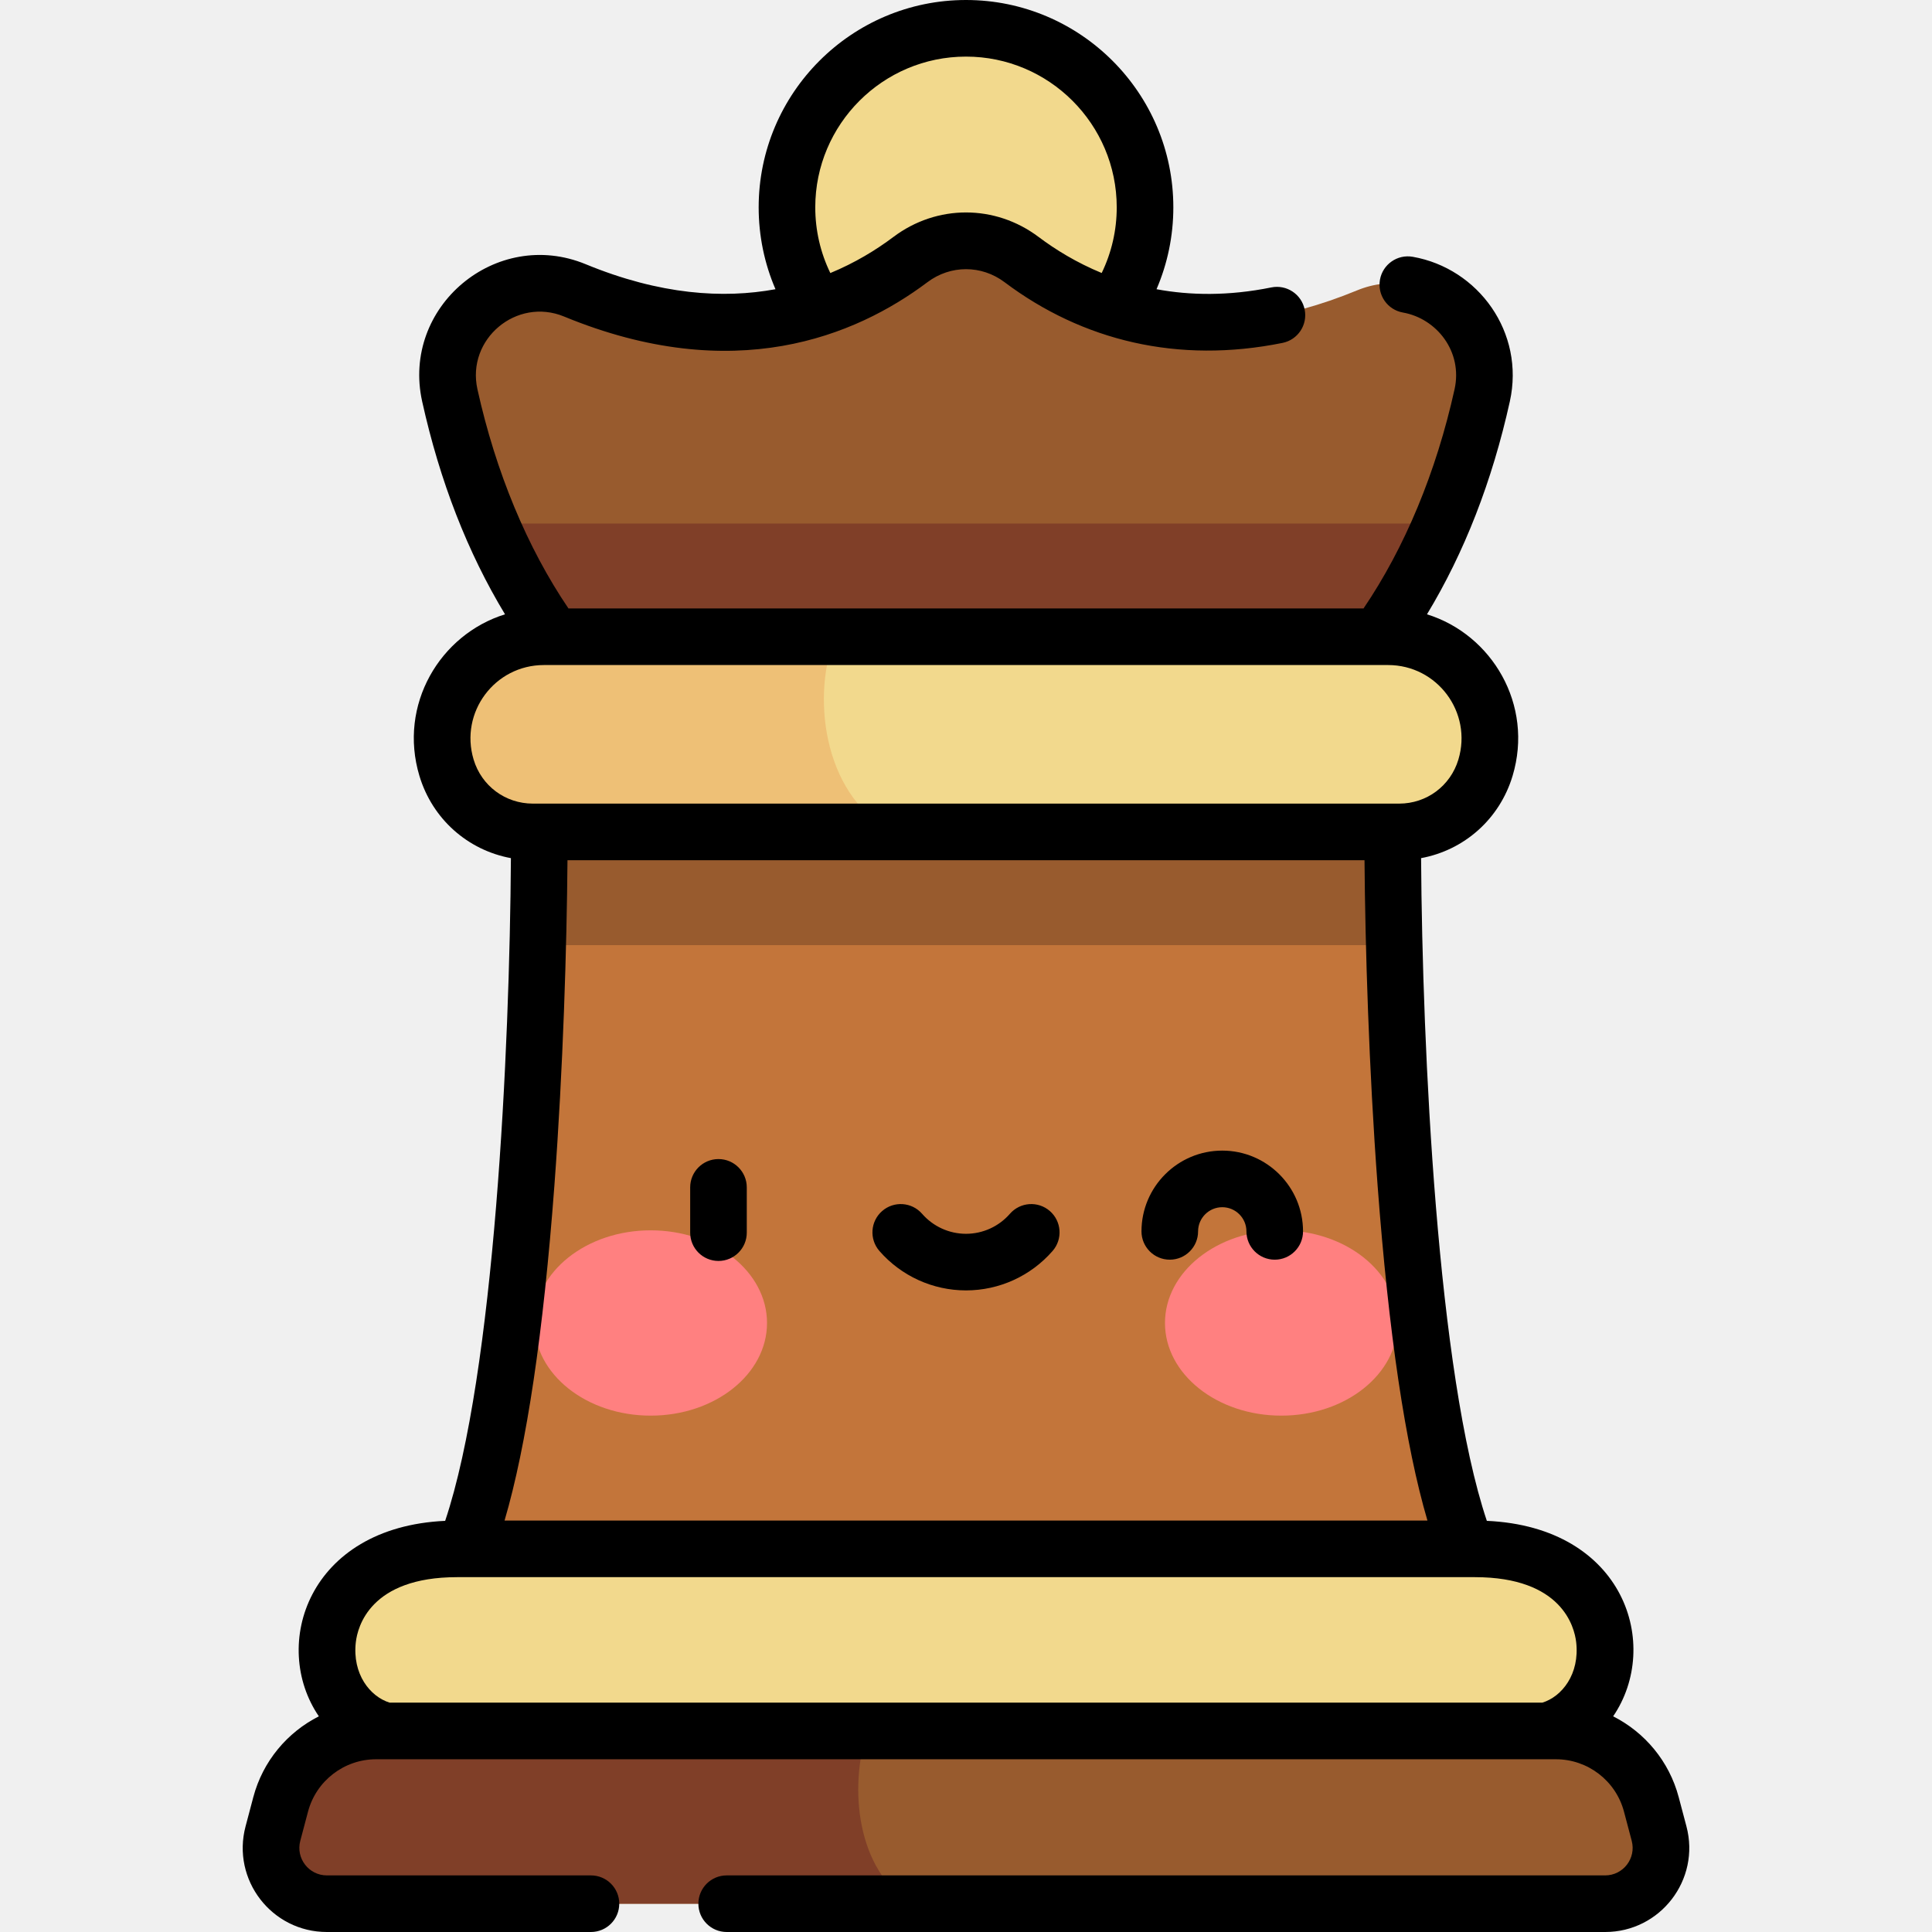
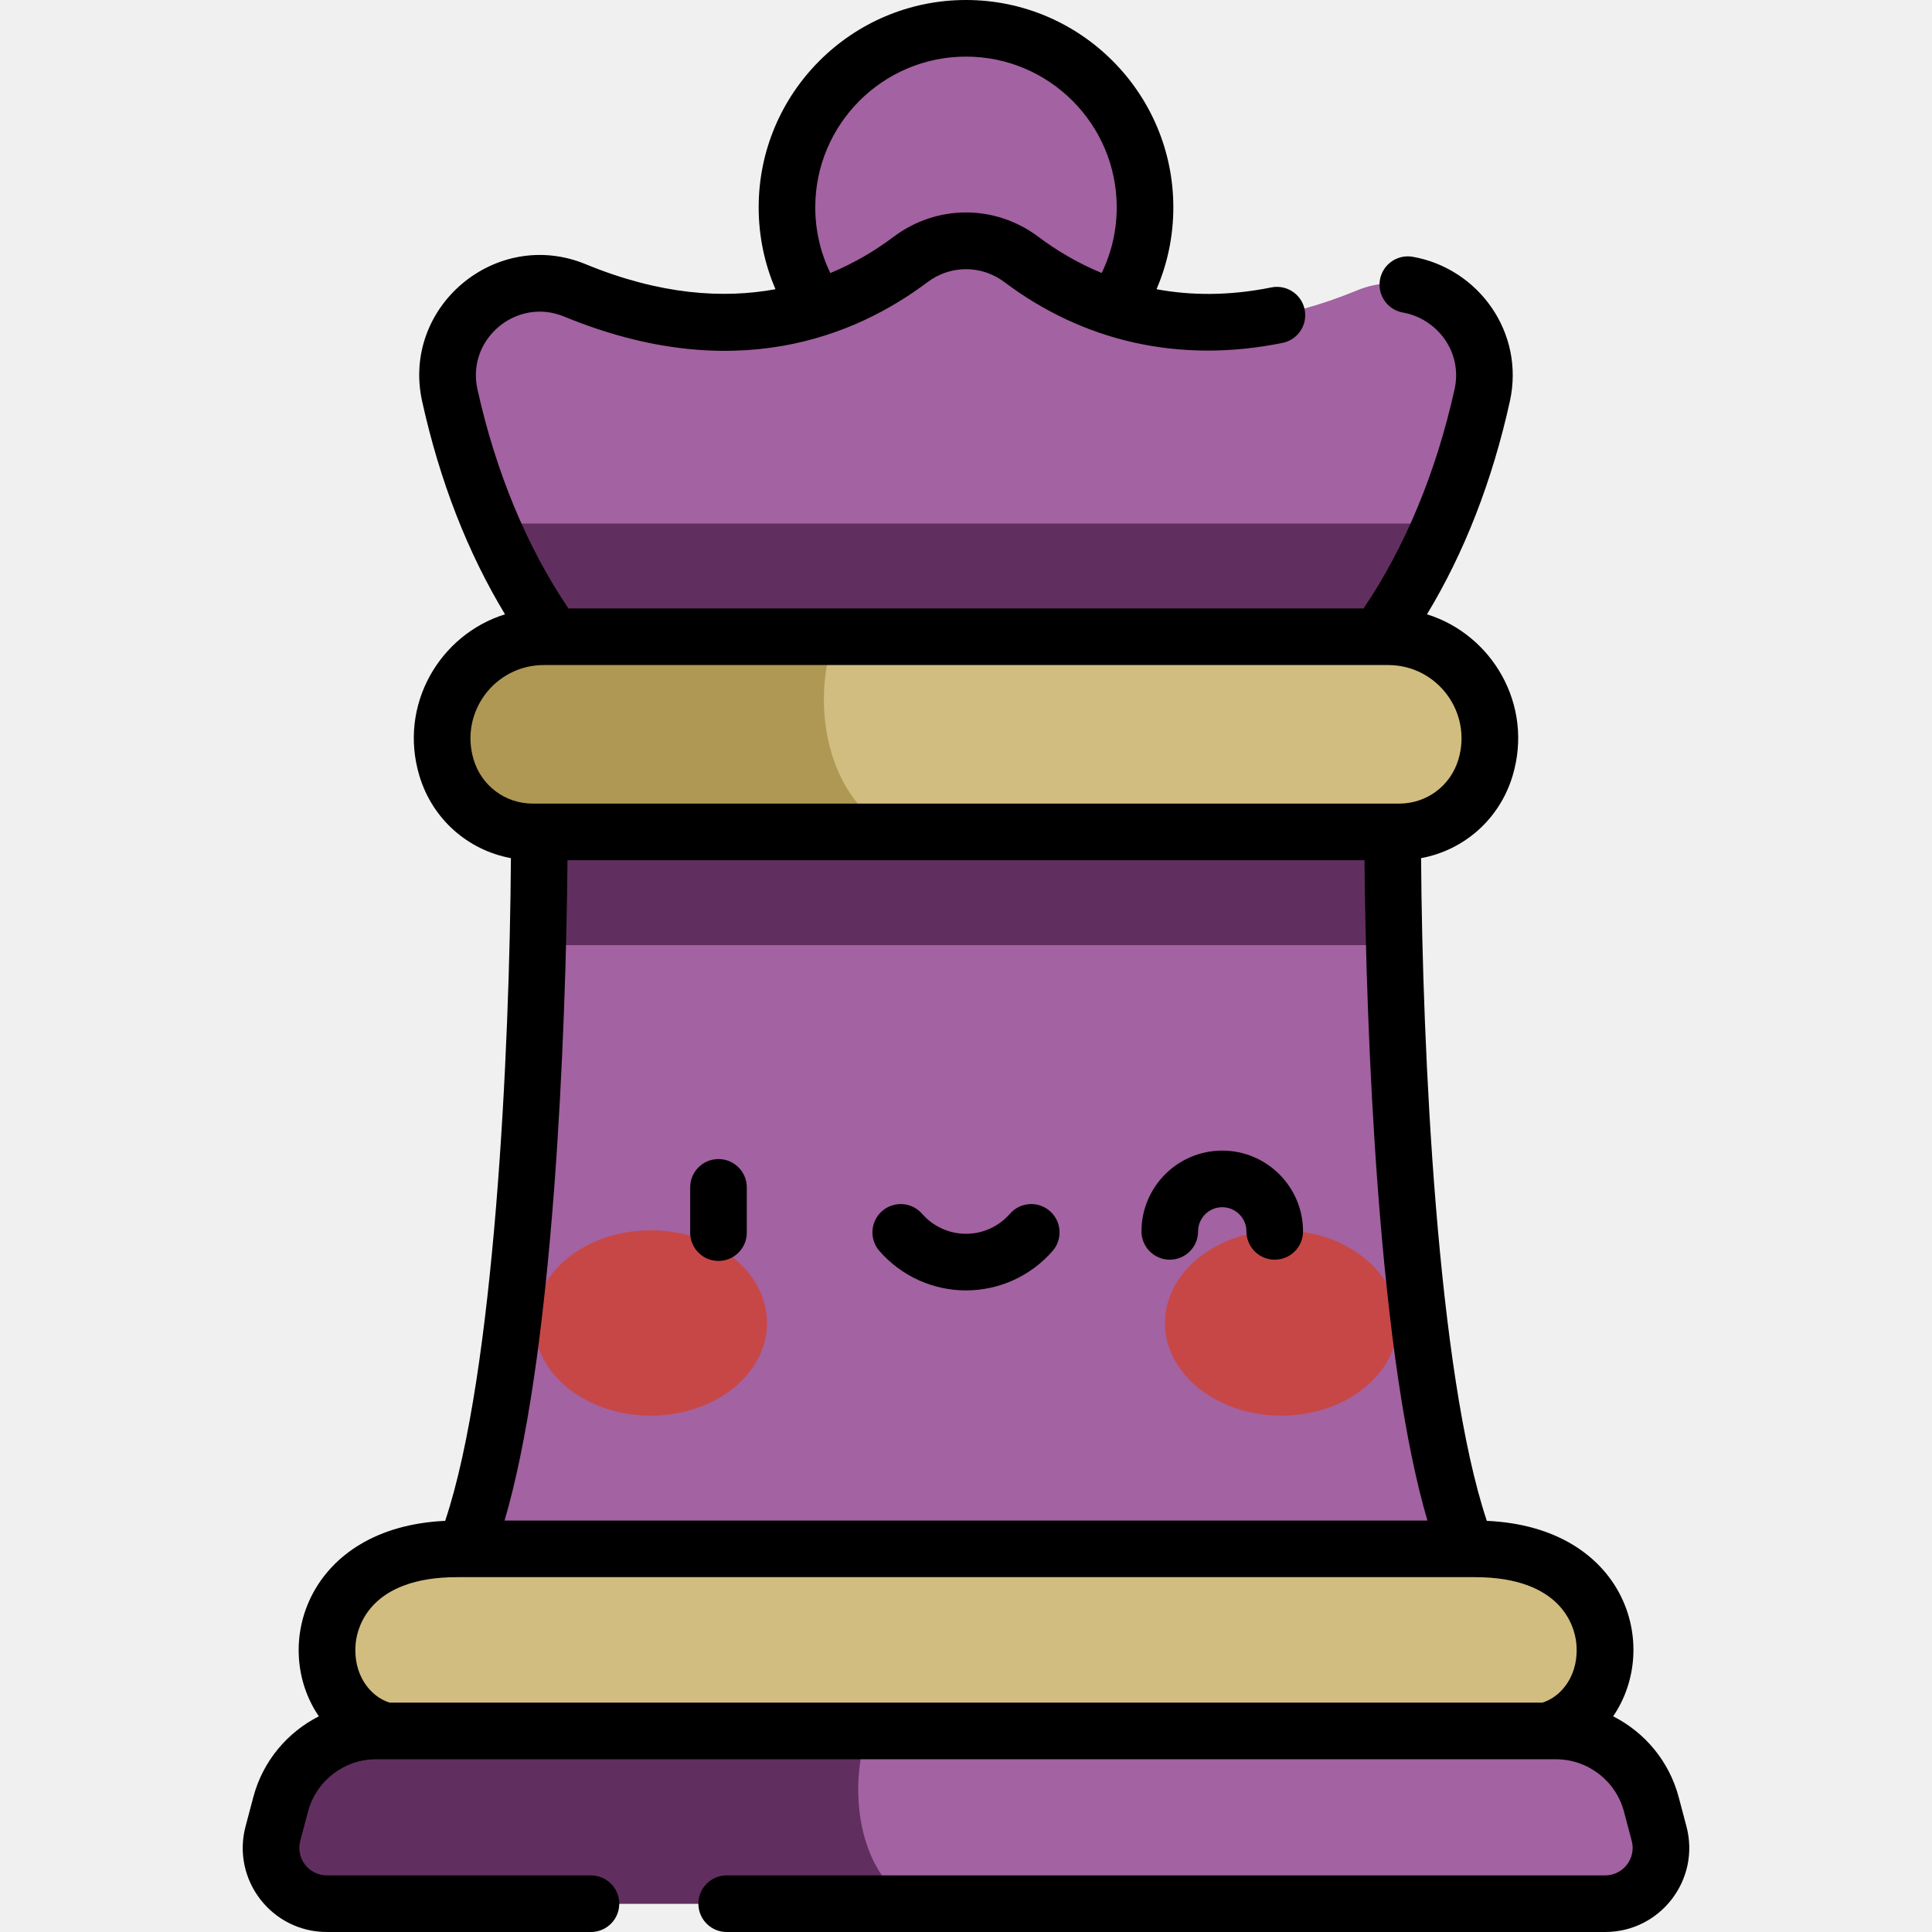
<svg xmlns="http://www.w3.org/2000/svg" id="Capa_1" enable-background="new 0 0 512 512" height="512" viewBox="0 0 512 512" width="512">
+   <style>
+         .queen-dark-main {
+             fill: #a362a1;
+         }
+ 
+         .queen-dark-main-shadow {
+             fill: #612f5f;
+         }
+ 
+         .queen-dark-blush {
+             fill: #c74747
+         }
+ 
+         .accent {
+             fill: #d1bd7f;
+         }
+ 
+         .accent-shadow {
+             fill: #af9854
+         }
+     </style>
  <g>
-     <ellipse cx="256" cy="54.946" fill="#f2d98d" rx="47.446" ry="47.446" transform="matrix(.986 -.169 .169 .986 -5.603 44.034)" />
-     <path d="m365.256 168.742c14.521-20.104 22.941-43.189 27.544-63.973 4.252-19.201-14.978-35.314-33.16-27.817-38.98 16.073-68.821 6.939-88.923-8.172-8.752-6.579-20.682-6.579-29.434 0-20.102 15.111-49.943 24.245-88.923 8.172-18.182-7.497-37.412 8.616-33.16 27.817 4.603 20.783 13.022 43.869 27.544 63.973z" fill="#daa985" style="&#10;    fill: #985b2e;&#10;" />
-     <path d="m388.743 410.462c-16.951-42.815-19.663-152.227-19.663-189.997h-226.16c0 37.77-2.712 147.181-19.663 189.997z" fill="#e7c7af" style="&#10;    fill: #c3753a;&#10;" />
-     <g>
-       <g fill="#fff">
-         <ellipse cx="172.435" cy="350.604" rx="30.834" ry="24.555" style="&#10;    fill: #ff8080;&#10;" />
-         <ellipse cx="339.565" cy="350.604" rx="30.834" ry="24.555" style="&#10;    fill: #ff8080;&#10;" />
-       </g>
+     <ellipse cx="256" cy="54.946" fill="#f2d98d" rx="47.446" ry="47.446" transform="matrix(.986 -.169 .169 .986 -5.603 44.034)" class="queen-dark-main" />
+     <path d="m365.256 168.742c14.521-20.104 22.941-43.189 27.544-63.973 4.252-19.201-14.978-35.314-33.16-27.817-38.98 16.073-68.821 6.939-88.923-8.172-8.752-6.579-20.682-6.579-29.434 0-20.102 15.111-49.943 24.245-88.923 8.172-18.182-7.497-37.412 8.616-33.16 27.817 4.603 20.783 13.022 43.869 27.544 63.973z" class="queen-dark-main" />
+     <path d="m388.743 410.462c-16.951-42.815-19.663-152.227-19.663-189.997h-226.16c0 37.77-2.712 147.181-19.663 189.997z" class="queen-dark-main" />
+     <g class="queen-dark-blush">
+       <ellipse cx="172.435" cy="350.604" rx="30.834" ry="24.555" />
+       <ellipse cx="339.565" cy="350.604" rx="30.834" ry="24.555" />
    </g>
-     <path d="m369.494 250.465c-.306-12.111-.414-22.479-.414-30h-226.16c0 7.521-.108 17.889-.414 30z" fill="#daa985" style="&#10;    fill: #985b2e;&#10;" />
-     <path d="m129.994 138.742c4.382 10.294 9.875 20.482 16.75 30h218.512c6.875-9.518 12.368-19.706 16.75-30z" fill="#d2896f" style="&#10;    fill: #803f28;&#10;" />
-     <path d="m370.79 220.465h-229.58c-10.547 0-19.846-6.917-22.881-17.018-5.195-17.294 7.755-34.705 25.813-34.705h223.716c18.058 0 31.007 17.41 25.813 34.705-3.035 10.102-12.334 17.018-22.881 17.018z" fill="#f2d98d" />
-     <path d="m412.335 458.721h-312.67c-11.868 0-22.248 7.989-25.288 19.46l-2.05 7.736c-2.487 9.386 4.59 18.583 14.3 18.583h338.744c9.71 0 16.787-9.196 14.3-18.583l-2.05-7.736c-3.038-11.471-13.419-19.46-25.286-19.46z" fill="#e7c7af" style="&#10;    fill: #985b2e;&#10;" />
-     <path d="m229.851 458.721h-130.186c-11.868 0-22.248 7.988-25.288 19.46l-2.05 7.736c-2.487 9.386 4.59 18.583 14.3 18.583h154.766c-14.25-8.965-16.544-30.525-11.542-45.779z" fill="#daa985" style="&#10;    fill: #803f28;&#10;" />
-     <path d="m409.761 458.721c22.367-5.218 24.299-48.26-18.908-48.26h-269.707c-43.207 0-41.275 43.042-18.908 48.26z" fill="#f2d98d" />
-     <path d="m221.348 168.742h-77.206c-18.058 0-31.007 17.41-25.813 34.705 3.034 10.101 12.333 17.018 22.881 17.018h95.097c-18.874-10.403-21.002-37.207-14.959-51.723z" fill="#eec076" />
+     <path d="m369.494 250.465c-.306-12.111-.414-22.479-.414-30h-226.16c0 7.521-.108 17.889-.414 30z" class="queen-dark-main-shadow" />
+     <path d="m129.994 138.742c4.382 10.294 9.875 20.482 16.75 30h218.512c6.875-9.518 12.368-19.706 16.75-30z" class="queen-dark-main-shadow" />
+     <path d="m370.79 220.465h-229.58c-10.547 0-19.846-6.917-22.881-17.018-5.195-17.294 7.755-34.705 25.813-34.705h223.716c18.058 0 31.007 17.41 25.813 34.705-3.035 10.102-12.334 17.018-22.881 17.018z" class="accent" />
+     <path d="m412.335 458.721h-312.67c-11.868 0-22.248 7.989-25.288 19.46l-2.05 7.736c-2.487 9.386 4.59 18.583 14.3 18.583h338.744c9.71 0 16.787-9.196 14.3-18.583l-2.05-7.736c-3.038-11.471-13.419-19.46-25.286-19.46z" class="queen-dark-main" />
+     <path d="m229.851 458.721h-130.186c-11.868 0-22.248 7.988-25.288 19.46l-2.05 7.736c-2.487 9.386 4.59 18.583 14.3 18.583h154.766c-14.25-8.965-16.544-30.525-11.542-45.779z" class="queen-dark-main-shadow" />
+     <path d="m409.761 458.721c22.367-5.218 24.299-48.26-18.908-48.26h-269.707c-43.207 0-41.275 43.042-18.908 48.26z" class="accent" />
+     <path d="m221.348 168.742h-77.206c-18.058 0-31.007 17.41-25.813 34.705 3.034 10.101 12.333 17.018 22.881 17.018h95.097c-18.874-10.403-21.002-37.207-14.959-51.723z" class="accent-shadow" />
    <path d="m190.405 307.164c-4.142 0-7.5 3.358-7.5 7.5v12c0 4.142 3.358 7.5 7.5 7.5s7.5-3.358 7.5-7.5v-12c0-4.142-3.358-7.5-7.5-7.5zm87.817 13.773c-3.123-2.721-7.86-2.396-10.582.727-2.938 3.372-7.181 5.306-11.64 5.306s-8.701-1.934-11.64-5.306c-2.721-3.122-7.459-3.448-10.582-.727-3.122 2.722-3.448 7.459-.726 10.582 5.788 6.642 14.152 10.451 22.948 10.451s17.16-3.809 22.948-10.451c2.721-3.123 2.396-7.86-.726-10.582zm168.7 163.06-2.05-7.735c-2.522-9.52-8.997-17.18-17.372-21.417 12.819-18.785 3.13-50.155-33.473-51.804-13.102-39.081-17.092-124.781-17.424-175.625 11.414-2.111 20.803-10.336 24.25-21.81 5.655-18.825-5.46-37.46-22.688-42.806 9.906-16.366 17.278-35.28 21.957-56.408 4.051-18.292-8.348-35.278-25.732-38.341-4.08-.717-7.969 2.005-8.688 6.085s2.006 7.969 6.085 8.688c8.92 1.571 15.903 10.331 13.689 20.326-4.862 21.957-13.176 41.952-24.126 58.094h-210.701c-10.949-16.141-19.263-36.136-24.126-58.094-2.943-13.289 10.365-24.462 22.978-19.262 44.925 18.524 77.159 5.27 96.289-9.111 6.107-4.591 14.314-4.591 20.42 0 20.689 15.552 46.017 21.695 73.678 16.095 4.06-.822 6.685-4.779 5.863-8.839s-4.78-6.682-8.839-5.863c-11.401 2.308-21.55 2.12-30.422.476 2.931-6.808 4.456-14.161 4.456-21.698 0-30.3-24.649-54.948-54.946-54.948s-54.946 24.648-54.946 54.946c0 7.538 1.525 14.892 4.457 21.699-13.806 2.543-30.559 1.51-50.292-6.626-23.752-9.796-48.901 11.265-43.341 36.372 4.679 21.129 12.051 40.043 21.957 56.408-17.234 5.347-28.341 23.986-22.688 42.806 3.447 11.474 12.835 19.699 24.25 21.81-.332 50.845-4.322 136.546-17.424 175.626-36.348 1.665-46.323 32.973-33.473 51.803-8.375 4.237-14.85 11.897-17.372 21.417l-2.049 7.735c-3.749 14.146 6.905 28.004 21.549 28.004h69.982c4.142 0 7.5-3.358 7.5-7.5s-3.358-7.5-7.5-7.5h-69.982c-4.787 0-8.278-4.53-7.05-9.162l2.049-7.735c2.165-8.173 9.583-13.881 18.038-13.881 23.418 0 325.468.003 312.67 0 8.455 0 15.872 5.708 18.038 13.881l2.05 7.736c1.226 4.628-2.26 9.162-7.05 9.162h-232.795c-4.142 0-7.5 3.358-7.5 7.5s3.358 7.5 7.5 7.5h232.794c14.633-.001 25.3-13.849 21.55-28.004zm-190.922-468.997c22.026 0 39.946 17.919 39.946 39.946 0 6.088-1.37 12.009-3.987 17.402-6.66-2.748-12.251-6.191-16.736-9.563-11.499-8.644-26.949-8.644-38.447 0-4.639 3.487-10.219 6.885-16.729 9.575-2.621-5.396-3.993-11.321-3.993-17.414 0-22.027 17.919-39.946 39.946-39.946zm-130.487 186.29c-3.752-12.49 5.584-25.047 18.629-25.047 5.278.001 226.595 0 223.716 0 13.041 0 22.383 12.553 18.629 25.047-2.098 6.984-8.406 11.676-15.697 11.676h-229.58c-7.292-.001-13.6-4.693-15.697-11.676zm21.411 112.84c2.309-30.907 3.286-63.429 3.464-86.165h211.222c.178 22.736 1.155 55.257 3.465 86.165 2.924 39.137 7.36 68.928 13.212 88.831h-244.575c5.852-19.903 10.287-49.694 13.212-88.831zm261.811 137.091h-305.47c-5.181-1.599-9.942-7.558-8.967-16.03.465-4.042 3.776-17.229 26.849-17.229.1 0 266.288.003 269.707 0 23.073 0 26.383 13.188 26.849 17.229.974 8.472-3.787 14.431-8.968 16.03zm-84.824-146.298c-11.803 0-21.406 9.603-21.406 21.406 0 4.142 3.358 7.5 7.5 7.5s7.5-3.358 7.5-7.5c0-3.532 2.874-6.406 6.406-6.406s6.406 2.874 6.406 6.406c0 4.142 3.358 7.5 7.5 7.5s7.5-3.358 7.5-7.5c.001-11.803-9.602-21.406-21.406-21.406z" />
  </g>
</svg>
